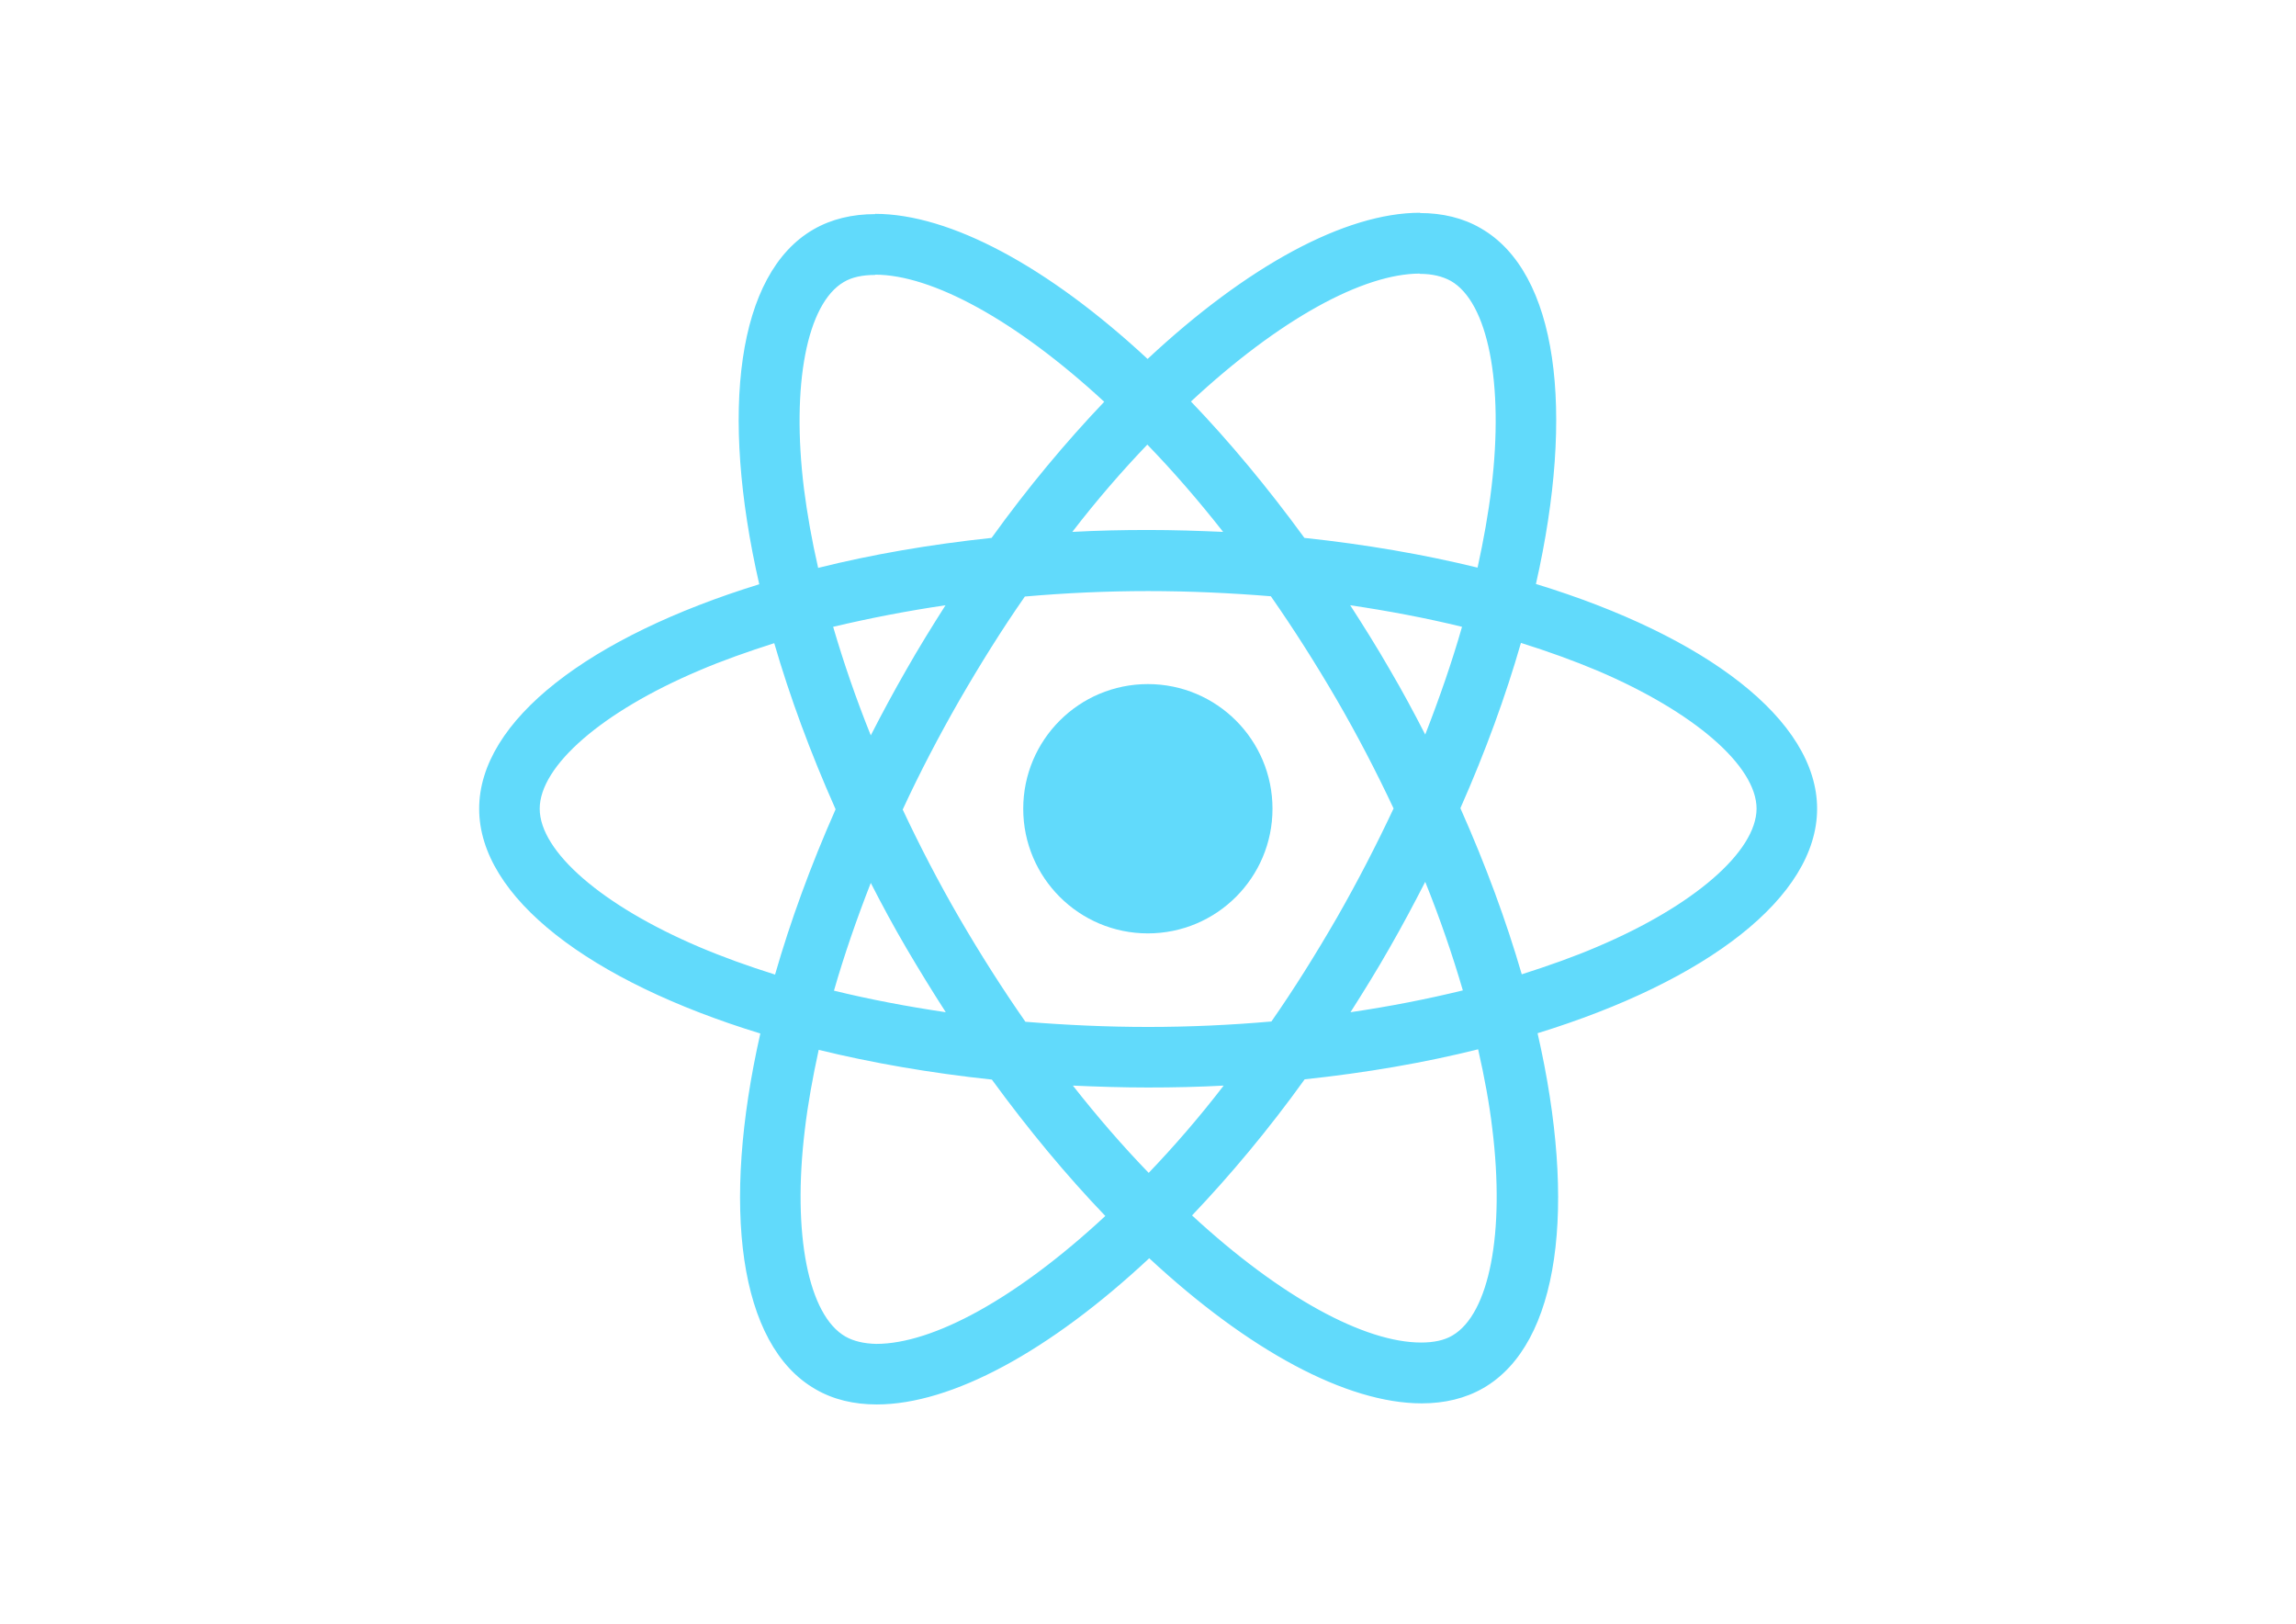
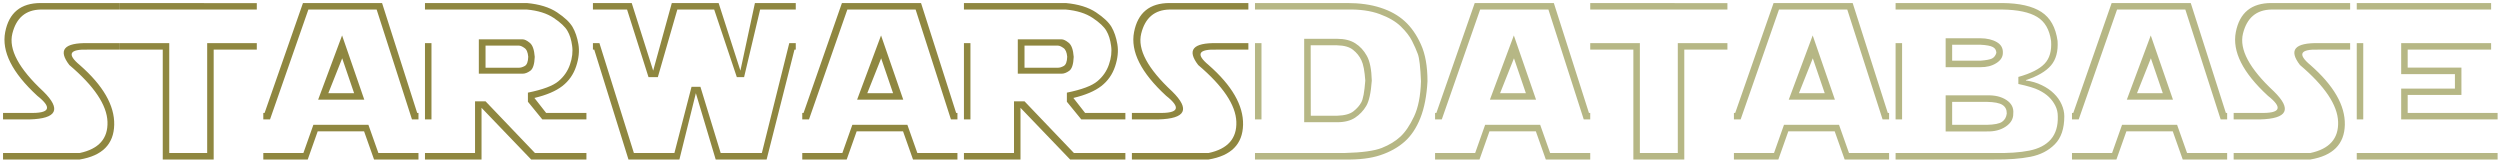
- <svg xmlns="http://www.w3.org/2000/svg" viewBox="0 0 841.9 595.3">
-   <g fill="#61DAFB">
-     <path d="M666.3 296.5c0-32.5-40.7-63.3-103.1-82.4 14.4-63.6 8-114.2-20.2-130.4-6.5-3.8-14.1-5.6-22.4-5.6v22.3c4.6 0 8.3.9 11.4 2.6 13.6 7.8 19.5 37.5 14.9 75.7-1.1 9.4-2.9 19.3-5.1 29.4-19.6-4.8-41-8.5-63.5-10.9-13.5-18.5-27.5-35.3-41.6-50 32.6-30.3 63.2-46.9 84-46.9V78c-27.5 0-63.5 19.6-99.9 53.6-36.4-33.8-72.4-53.2-99.9-53.2v22.3c20.7 0 51.4 16.5 84 46.6-14 14.7-28 31.4-41.3 49.9-22.6 2.4-44 6.1-63.6 11-2.3-10-4-19.7-5.2-29-4.7-38.2 1.1-67.9 14.6-75.8 3-1.8 6.9-2.6 11.5-2.6V78.5c-8.4 0-16 1.8-22.6 5.6-28.1 16.2-34.4 66.7-19.9 130.1-62.2 19.2-102.7 49.9-102.7 82.3 0 32.5 40.7 63.3 103.1 82.4-14.4 63.6-8 114.2 20.2 130.4 6.5 3.8 14.1 5.6 22.5 5.6 27.5 0 63.5-19.6 99.9-53.6 36.4 33.8 72.4 53.2 99.9 53.2 8.4 0 16-1.8 22.6-5.6 28.1-16.2 34.4-66.7 19.9-130.1 62-19.1 102.5-49.9 102.5-82.3zm-130.2-66.7c-3.7 12.9-8.3 26.2-13.5 39.5-4.1-8-8.4-16-13.1-24-4.6-8-9.5-15.8-14.4-23.4 14.2 2.1 27.9 4.7 41 7.9zm-45.8 106.5c-7.8 13.5-15.8 26.3-24.1 38.2-14.9 1.3-30 2-45.2 2-15.1 0-30.2-.7-45-1.9-8.3-11.9-16.4-24.6-24.2-38-7.6-13.1-14.5-26.4-20.8-39.8 6.2-13.4 13.2-26.8 20.7-39.9 7.8-13.5 15.8-26.3 24.1-38.2 14.9-1.3 30-2 45.2-2 15.1 0 30.2.7 45 1.9 8.3 11.9 16.4 24.6 24.2 38 7.6 13.1 14.5 26.4 20.8 39.8-6.3 13.4-13.2 26.8-20.7 39.9zm32.3-13c5.4 13.4 10 26.8 13.8 39.8-13.1 3.2-26.9 5.9-41.2 8 4.9-7.7 9.8-15.6 14.4-23.7 4.6-8 8.9-16.1 13-24.1zM421.2 430c-9.3-9.6-18.6-20.3-27.8-32 9 .4 18.2.7 27.5.7 9.4 0 18.7-.2 27.8-.7-9 11.7-18.3 22.4-27.5 32zm-74.4-58.9c-14.2-2.1-27.9-4.7-41-7.9 3.7-12.9 8.3-26.2 13.5-39.5 4.1 8 8.4 16 13.1 24 4.7 8 9.5 15.8 14.4 23.4zM420.7 163c9.3 9.6 18.6 20.3 27.8 32-9-.4-18.2-.7-27.5-.7-9.4 0-18.7.2-27.8.7 9-11.7 18.3-22.4 27.5-32zm-74 58.9c-4.9 7.7-9.8 15.6-14.4 23.7-4.6 8-8.9 16-13 24-5.4-13.4-10-26.8-13.8-39.8 13.1-3.1 26.9-5.8 41.2-7.9zm-90.5 125.2c-35.4-15.1-58.3-34.9-58.3-50.6 0-15.7 22.9-35.6 58.3-50.6 8.6-3.7 18-7 27.7-10.1 5.7 19.6 13.2 40 22.5 60.9-9.2 20.8-16.6 41.1-22.2 60.6-9.9-3.1-19.3-6.5-28-10.2zM310 490c-13.6-7.8-19.5-37.5-14.9-75.7 1.1-9.4 2.9-19.3 5.1-29.4 19.6 4.8 41 8.5 63.5 10.9 13.5 18.5 27.5 35.3 41.6 50-32.6 30.3-63.2 46.9-84 46.9-4.5-.1-8.3-1-11.3-2.7zm237.2-76.2c4.7 38.2-1.1 67.9-14.6 75.8-3 1.8-6.9 2.6-11.5 2.6-20.7 0-51.4-16.5-84-46.6 14-14.7 28-31.4 41.3-49.9 22.6-2.4 44-6.1 63.6-11 2.3 10.1 4.1 19.8 5.2 29.1zm38.5-66.7c-8.6 3.7-18 7-27.7 10.1-5.7-19.6-13.2-40-22.5-60.9 9.2-20.8 16.6-41.1 22.2-60.6 9.9 3.1 19.3 6.5 28.1 10.2 35.4 15.1 58.3 34.9 58.3 50.6-.1 15.7-23 35.6-58.4 50.6zM320.8 78.4z" />
-     <circle cx="420.9" cy="296.5" r="45.7" />
-     <path d="M520.5 78.1z" />
-   </g>
+ <svg xmlns="http://www.w3.org/2000/svg" width="721" height="47" viewBox="0 0 721 47" fill="none">
+   <path d="M34.469 0.875V2.75H11.75C7.417 2.833 4.688 5.146 3.562 9.688C2.438 14.229 5.417 19.792 12.5 26.375C17.75 31.542 16.417 34.229 8.5 34.438H0.875V32.562H8.5C14.396 32.729 15.146 31.083 10.75 27.625C3.5 20.958 0.417 14.833 1.5 9.25C2.583 3.667 6 0.875 11.75 0.875H34.469ZM34.469 14.312H25.375C20.021 14.146 19.229 15.625 23 18.75C29.75 24.667 33.062 30.417 32.938 36C32.812 41.583 29.5 44.917 23 46H0.875V44.125H23C28.5 42.958 31.167 39.958 31 35.125C30.833 30.292 27.167 24.833 20 18.75C16.667 14.417 18.458 12.312 25.375 12.438H34.469V14.312ZM48.812 44.125H59.75V12.438H74.062V14.312H61.625V46H46.938V14.312H34.5V12.438H48.812V44.125ZM34.5 0.875L74.062 0.906V2.75H34.5V0.875ZM75.938 44.125H87.5L90.375 36H106.25L109.125 44.125H120.688V46H107.875L105 37.875H91.625L88.75 46H75.938V44.125ZM120.312 32.562H120.688V34.438H118.812L108.625 2.75H88.938L77.875 34.438H75.938V32.562H76.312L87.375 0.875H110.188L120.312 32.562ZM98.656 10.219L105.062 28.75H91.75L98.656 10.219ZM94.688 26.875H102.125L98.688 16.812L94.688 26.875ZM122.562 2.75V0.875H151.938C155.562 1.208 158.469 2.104 160.656 3.562C162.844 5.021 164.333 6.427 165.125 7.781C165.917 9.135 166.479 10.792 166.812 12.75C167.146 14.708 166.927 16.844 166.156 19.156C165.385 21.469 164.062 23.354 162.188 24.812C160.312 26.271 157.625 27.417 154.125 28.25L157.5 32.562H169.125V34.438H156.406L152.25 29.344V26.719C156.542 25.844 159.469 24.75 161.031 23.438C162.615 22.125 163.729 20.521 164.375 18.625C165.042 16.729 165.25 14.917 165 13.188C164.771 11.458 164.323 10.031 163.656 8.906C163.01 7.76 161.698 6.521 159.719 5.188C157.74 3.854 155.146 3.042 151.938 2.75H122.562ZM138.094 11.344H150.719C151.281 11.344 151.969 11.677 152.781 12.344C153.594 12.99 154.073 14.344 154.219 16.406C154.135 18.552 153.698 19.896 152.906 20.438C152.135 20.979 151.417 21.25 150.75 21.25H138.094V11.344ZM140.031 13.156V19.531H149.688C150.188 19.531 150.74 19.365 151.344 19.031C151.969 18.677 152.302 17.792 152.344 16.375C152.24 15.083 151.865 14.229 151.219 13.812C150.594 13.375 150.073 13.156 149.656 13.156H140.031ZM122.562 44.125H137V29.219H140.031L154.281 44.125H169.125V46H153.188L138.875 31.094V46H122.562V44.125ZM124.438 12.438V34.438H122.562V12.438H124.438ZM171 2.75V0.875H182.188L188.375 20.375L193.75 0.875H207.25L213.531 20.375L217.719 0.875H229.5V2.75H219.219L214.594 22.25H212.5L205.969 2.75H195.344L189.719 22.25H187.031L180.844 2.75H171ZM227.625 12.438H229.5V14.312H229.125L221.094 46H206.406L200.688 26.875L195.938 46H181.25L171.375 14.312H171V12.438H172.875L182.812 44.125H194.5L199.438 25.031H202L207.844 44.125H219.719L227.625 12.438ZM231.375 44.125H242.938L245.812 36H261.688L264.562 44.125H276.125V46H263.312L260.438 37.875H247.062L244.188 46H231.375V44.125ZM275.75 32.562H276.125V34.438H274.25L264.062 2.75H244.375L233.312 34.438H231.375V32.562H231.75L242.812 0.875H265.625L275.75 32.562ZM254.094 10.219L260.5 28.75H247.188L254.094 10.219ZM250.125 26.875H257.562L254.125 16.812L250.125 26.875ZM278 2.75V0.875H307.375C311 1.208 313.906 2.104 316.094 3.562C318.281 5.021 319.771 6.427 320.562 7.781C321.354 9.135 321.917 10.792 322.25 12.75C322.583 14.708 322.365 16.844 321.594 19.156C320.823 21.469 319.5 23.354 317.625 24.812C315.75 26.271 313.062 27.417 309.562 28.25L312.938 32.562H324.562V34.438H311.844L307.688 29.344V26.719C311.979 25.844 314.906 24.75 316.469 23.438C318.052 22.125 319.167 20.521 319.812 18.625C320.479 16.729 320.688 14.917 320.438 13.188C320.208 11.458 319.76 10.031 319.094 8.906C318.448 7.76 317.135 6.521 315.156 5.188C313.177 3.854 310.583 3.042 307.375 2.75H278ZM293.531 11.344H306.156C306.719 11.344 307.406 11.677 308.219 12.344C309.031 12.99 309.51 14.344 309.656 16.406C309.573 18.552 309.135 19.896 308.344 20.438C307.573 20.979 306.854 21.25 306.188 21.25H293.531V11.344ZM295.469 13.156V19.531H305.125C305.625 19.531 306.177 19.365 306.781 19.031C307.406 18.677 307.74 17.792 307.781 16.375C307.677 15.083 307.302 14.229 306.656 13.812C306.031 13.375 305.51 13.156 305.094 13.156H295.469ZM278 44.125H292.438V29.219H295.469L309.719 44.125H324.562V46H308.625L294.312 31.094V46H278V44.125ZM279.875 12.438V34.438H278V12.438H279.875ZM360.031 0.875V2.75H337.312C332.979 2.833 330.25 5.146 329.125 9.688C328 14.229 330.979 19.792 338.062 26.375C343.312 31.542 341.979 34.229 334.062 34.438H326.438V32.562H334.062C339.958 32.729 340.708 31.083 336.312 27.625C329.062 20.958 325.979 14.833 327.062 9.25C328.146 3.667 331.562 0.875 337.312 0.875H360.031ZM360.031 14.312H350.938C345.583 14.146 344.792 15.625 348.562 18.75C355.312 24.667 358.625 30.417 358.5 36C358.375 41.583 355.062 44.917 348.562 46H326.438V44.125H348.562C354.062 42.958 356.729 39.958 356.562 35.125C356.396 30.292 352.729 24.833 345.562 18.75C342.229 14.417 344.021 12.312 350.938 12.438H360.031V14.312Z" fill="#8F8740" />
+   <path d="M376.125 11.188H385.562C387.75 11.188 389.521 11.625 390.875 12.5C392.229 13.354 393.333 14.552 394.188 16.094C395.062 17.635 395.542 20.021 395.625 23.25C395.375 26.771 394.833 29.219 394 30.594C393.188 31.948 392.125 33.062 390.812 33.938C389.5 34.812 387.771 35.25 385.625 35.25H376.125V11.188ZM361.938 44.125H387.812C392.812 44 396.385 43.51 398.531 42.656C400.677 41.802 402.458 40.719 403.875 39.406C405.292 38.094 406.604 36.156 407.812 33.594C409.021 31.031 409.688 27.646 409.812 23.438C409.646 19.396 409.344 16.781 408.906 15.594C408.469 14.406 407.906 13.135 407.219 11.781C406.531 10.427 405.458 9.042 404 7.625C402.542 6.208 400.51 5.021 397.906 4.062C395.302 3.104 392.188 2.667 388.562 2.75H361.938V0.875H388.562C392.167 0.875 395.354 1.323 398.125 2.219C400.917 3.115 403.24 4.406 405.094 6.094C406.969 7.781 408.531 10.01 409.781 12.781C411.052 15.552 411.688 19.104 411.688 23.438C411.458 27.646 410.771 31.188 409.625 34.062C408.479 36.938 406.958 39.208 405.062 40.875C403.167 42.542 400.844 43.833 398.094 44.75C395.365 45.667 391.938 46.083 387.812 46H361.938V44.125ZM378 13.062L378.031 33.375H385.625C387.771 33.312 389.344 32.885 390.344 32.094C391.344 31.302 392.094 30.448 392.594 29.531C393.115 28.615 393.5 26.521 393.75 23.25C393.562 20.5 393.188 18.542 392.625 17.375C392.062 16.188 391.26 15.188 390.219 14.375C389.198 13.542 387.646 13.104 385.562 13.062H378ZM361.938 34.438V12.438H363.812V34.438H361.938ZM413.875 44.125H425.438L428.312 36H444.188L447.062 44.125H458.625V46H445.812L442.938 37.875H429.562L426.688 46H413.875V44.125ZM458.25 32.562H458.625V34.438H456.75L446.562 2.75H426.875L415.812 34.438H413.875V32.562H414.25L425.312 0.875H448.125L458.25 32.562ZM436.594 10.219L443 28.75H429.688L436.594 10.219ZM432.625 26.875H440.062L436.625 16.812L432.625 26.875ZM472.938 44.125H483.875V12.438H498.188V14.312H485.75V46H471.062V14.312H458.625V12.438H472.938V44.125ZM458.625 0.875L498.188 0.906V2.75H458.625V0.875ZM500.062 44.125H511.625L514.5 36H530.375L533.25 44.125H544.812V46H532L529.125 37.875H515.75L512.875 46H500.062V44.125ZM544.438 32.562H544.812V34.438H542.938L532.75 2.75H513.062L502 34.438H500.062V32.562H500.438L511.5 0.875H534.312L544.438 32.562ZM522.781 10.219L529.188 28.75H515.875L522.781 10.219ZM518.812 26.875H526.25L522.812 16.812L518.812 26.875ZM561.125 11.031H571.156C573.052 11.052 574.615 11.417 575.844 12.125C577.094 12.833 577.688 13.875 577.625 15.25C577.625 16.438 576.99 17.427 575.719 18.219C574.469 19.01 572.948 19.396 571.156 19.375H561.125V11.031ZM563 12.906V17.5H571.156C572.802 17.375 573.917 17.167 574.5 16.875C575.104 16.562 575.521 16.021 575.75 15.25C575.729 14.458 575.385 13.896 574.719 13.562C574.073 13.208 572.906 12.99 571.219 12.906H563ZM546.688 2.75V0.875H577.469C582.406 0.917 586.156 1.771 588.719 3.438C591.302 5.104 592.865 7.896 593.406 11.812C593.594 14.812 592.958 17.167 591.5 18.875C590.042 20.583 587.635 21.99 584.281 23.094V23.219C585.927 23.427 587.448 23.875 588.844 24.562C590.24 25.229 591.406 26.031 592.344 26.969C593.302 27.885 594.042 28.927 594.562 30.094C595.083 31.26 595.344 32.406 595.344 33.531C595.344 37.094 594.427 39.792 592.594 41.625C590.781 43.458 588.438 44.656 585.562 45.219C582.708 45.781 579.24 46.042 575.156 46H546.688V44.125H575.156C579.177 44.208 582.542 43.979 585.25 43.438C587.979 42.896 590.052 41.812 591.469 40.188C592.885 38.542 593.552 36.323 593.469 33.531C593.469 32.427 593.229 31.406 592.75 30.469C592.271 29.531 591.656 28.698 590.906 27.969C590.156 27.24 589.188 26.583 588 26C586.812 25.396 584.844 24.802 582.094 24.219V22.188C585.656 21.188 588.167 19.927 589.625 18.406C591.104 16.885 591.74 14.688 591.531 11.812C591.073 8.521 589.729 6.208 587.5 4.875C585.271 3.521 581.927 2.812 577.469 2.75H546.688ZM561.125 27.5H572.969C575.281 27.417 577.177 27.865 578.656 28.844C580.135 29.823 580.792 31.125 580.625 32.75C580.667 34.25 579.948 35.5 578.469 36.5C576.99 37.5 575.156 37.969 572.969 37.906H561.125V27.5ZM563 29.375V36H572.969C575.156 35.958 576.635 35.667 577.406 35.125C578.177 34.583 578.625 33.792 578.75 32.75C578.771 31.625 578.354 30.792 577.5 30.25C576.667 29.708 575.156 29.417 572.969 29.375H563ZM548.562 12.438V34.438H546.688V12.438H548.562ZM597.562 44.125H609.125L612 36H627.875L630.75 44.125H642.312V46H629.5L626.625 37.875H613.25L610.375 46H597.562V44.125ZM641.938 32.562H642.312V34.438H640.438L630.25 2.75H610.562L599.5 34.438H597.562V32.562H597.938L609 0.875H631.812L641.938 32.562ZM620.281 10.219L626.688 28.75H613.375L620.281 10.219ZM616.312 26.875H623.75L620.312 16.812L616.312 26.875ZM677.781 0.875V2.75H655.062C650.729 2.833 648 5.146 646.875 9.688C645.75 14.229 648.729 19.792 655.812 26.375C661.062 31.542 659.729 34.229 651.812 34.438H644.188V32.562H651.812C657.708 32.729 658.458 31.083 654.062 27.625C646.812 20.958 643.729 14.833 644.812 9.25C645.896 3.667 649.312 0.875 655.062 0.875H677.781ZM677.781 14.312H668.688C663.333 14.146 662.542 15.625 666.312 18.75C673.062 24.667 676.375 30.417 676.25 36C676.125 41.583 672.812 44.917 666.312 46H644.188V44.125H666.312C671.812 42.958 674.479 39.958 674.312 35.125C674.146 30.292 670.479 24.833 663.312 18.75C659.979 14.417 661.771 12.312 668.688 12.438H677.781V14.312ZM679.688 2.75V0.875H718.438V2.75H679.688ZM681.562 34.438H679.688V12.438H681.562V34.438ZM718.438 12.438V14.312H694.375V19.5H709.875V27.375H694.375V32.562H720.312V34.438H692.5V25.562H708V21.375H692.5V12.438H718.438ZM720.312 44.125V46H679.688V44.125H720.312Z" fill="#B6B785" />
</svg>
